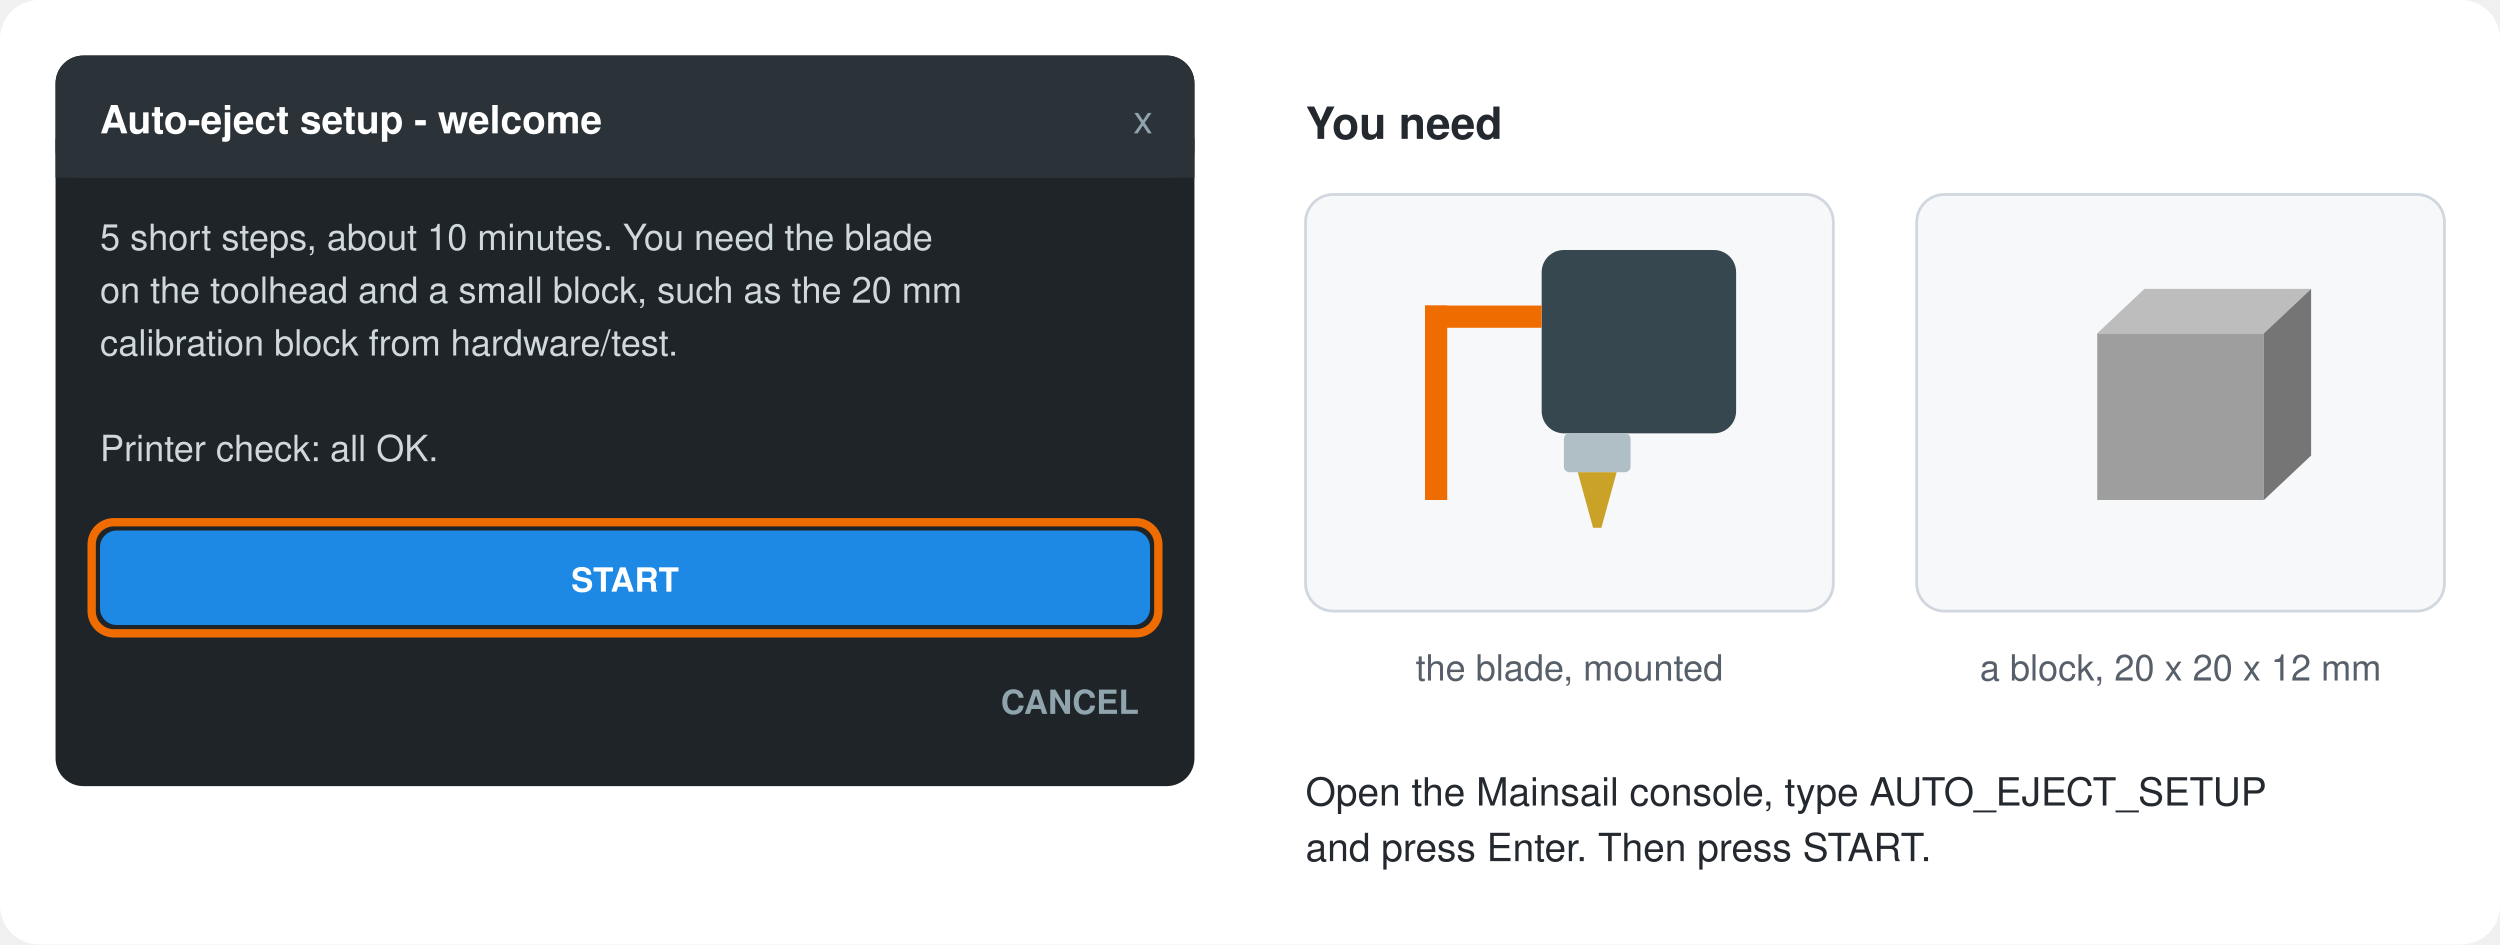
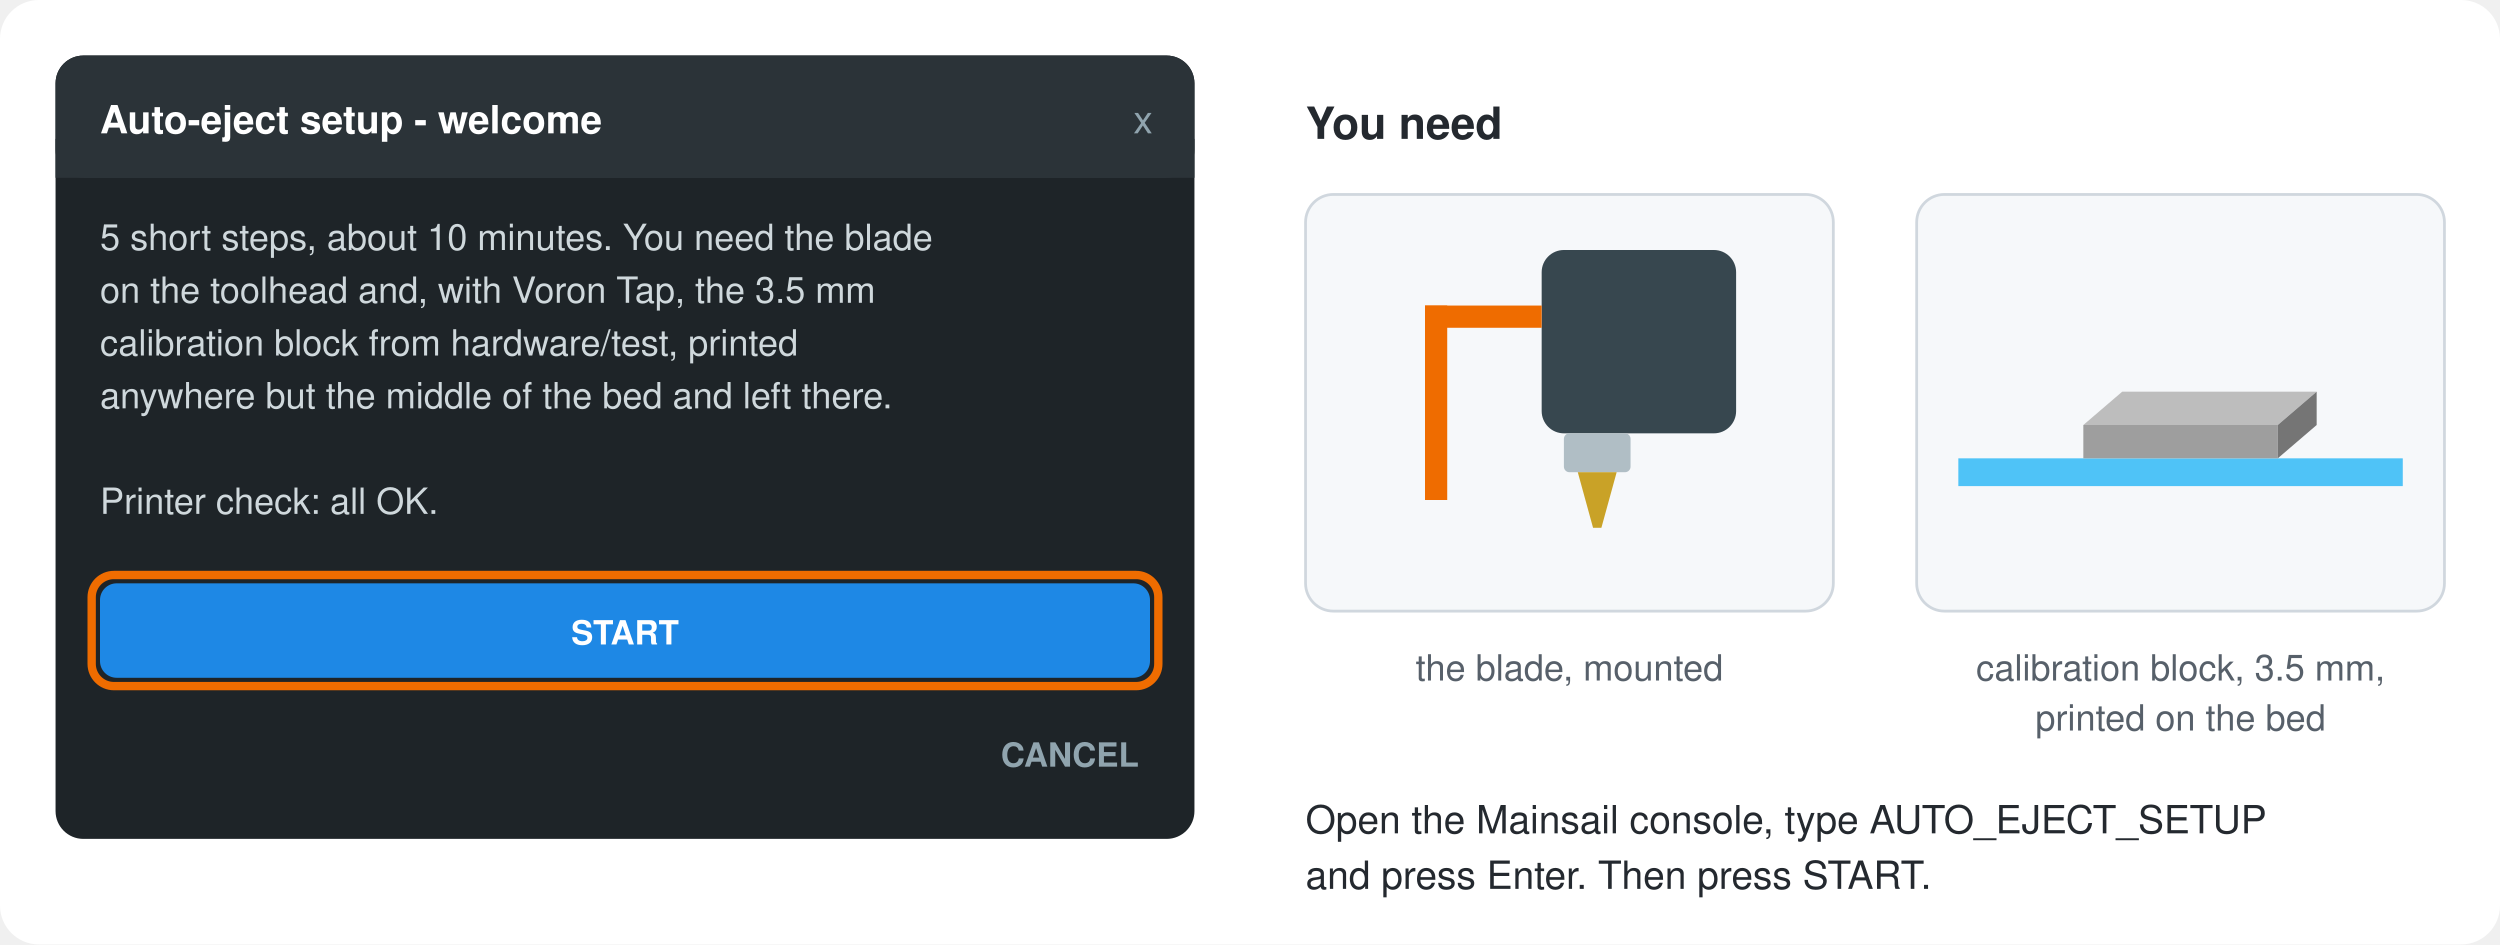
<svg xmlns="http://www.w3.org/2000/svg" viewBox="0 0 900 340" width="900" height="340" font-family="-apple-system, 'Segoe UI', Helvetica, Arial, sans-serif">
  <defs>
    <marker id="ab" viewBox="0 0 10 10" refX="9" refY="5" markerWidth="7" markerHeight="7" orient="auto-start-reverse">
      <path d="M0,0 L10,5 L0,10 z" fill="#1565c0" />
    </marker>
    <marker id="ao" viewBox="0 0 10 10" refX="9" refY="5" markerWidth="7" markerHeight="7" orient="auto-start-reverse">
      <path d="M0,0 L10,5 L0,10 z" fill="#ef6c00" />
    </marker>
    <marker id="ag" viewBox="0 0 10 10" refX="9" refY="5" markerWidth="7" markerHeight="7" orient="auto-start-reverse">
      <path d="M0,0 L10,5 L0,10 z" fill="#2e7d32" />
    </marker>
    <g id="head">
      <rect x="-20" y="-100" width="70" height="66" rx="8" fill="#37474f" />
      <rect x="-62" y="-80" width="42" height="8" fill="#ef6c00" />
      <rect x="-62" y="-80" width="8" height="70" fill="#ef6c00" />
      <rect x="-12" y="-34" width="24" height="14" rx="2" fill="#b0bec5" />
      <polygon points="-7,-20 7,-20 1.5,0 -1.5,0" fill="#c9a227" />
    </g>
  </defs>
  <rect width="900" height="340" rx="14" fill="#ffffff" />
-   <rect x="20" y="20" width="410" height="263" rx="10" fill="#1e2428" />
+   <rect x="20" y="20" width="410" height="282" rx="10" fill="#1e2428" />
  <rect x="20" y="20" width="410" height="44" rx="10" fill="#2b3338" />
  <rect x="20" y="50" width="410" height="14" fill="#2b3338" />
  <text x="36" y="48" font-size="14" fill="#ffffff" font-weight="600" text-anchor="start">Auto-eject setup - welcome</text>
  <text x="408" y="48" font-size="14" fill="#90a4ae" font-weight="normal" text-anchor="start">x</text>
  <text x="36" y="90" font-size="13" fill="#cfd8dc" font-weight="normal" text-anchor="start">5 short steps, about 10 minutes. You need the blade</text>
-   <text x="36" y="109" font-size="13" fill="#cfd8dc" font-weight="normal" text-anchor="start">on the toolhead and a small block, such as the 20 mm</text>
-   <text x="36" y="128" font-size="13" fill="#cfd8dc" font-weight="normal" text-anchor="start">calibration block from hardware/test.</text>
-   <text x="36" y="147" font-size="13" fill="#cfd8dc" font-weight="normal" text-anchor="start" />
-   <text x="36" y="166" font-size="13" fill="#cfd8dc" font-weight="normal" text-anchor="start">Printer check: all OK.</text>
-   <rect x="36" y="191" width="378" height="34" rx="6" fill="#1e88e5" />
-   <rect x="33" y="188" width="384" height="40" rx="8" fill="none" stroke="#ef6c00" stroke-width="3" />
-   <text x="225.0" y="213" font-size="12" fill="#ffffff" font-weight="600" text-anchor="middle">START</text>
-   <text x="410" y="257" font-size="12" fill="#90a4ae" font-weight="600" text-anchor="end">CANCEL</text>
+   <text x="36" y="109" font-size="13" fill="#cfd8dc" font-weight="normal" text-anchor="start">on the toolhead and, with Voron Tap, the 3.5 mm</text>
+   <text x="36" y="128" font-size="13" fill="#cfd8dc" font-weight="normal" text-anchor="start">calibration block from hardware/test, printed</text>
+   <text x="36" y="147" font-size="13" fill="#cfd8dc" font-weight="normal" text-anchor="start">anywhere but the middle of the bed and left there.</text>
+   <text x="36" y="166" font-size="13" fill="#cfd8dc" font-weight="normal" text-anchor="start" />
+   <text x="36" y="185" font-size="13" fill="#cfd8dc" font-weight="normal" text-anchor="start">Printer check: all OK.</text>
+   <rect x="36" y="210" width="378" height="34" rx="6" fill="#1e88e5" />
+   <rect x="33" y="207" width="384" height="40" rx="8" fill="none" stroke="#ef6c00" stroke-width="3" />
+   <text x="225.0" y="232" font-size="12" fill="#ffffff" font-weight="600" text-anchor="middle">START</text>
+   <text x="410" y="276" font-size="12" fill="#90a4ae" font-weight="600" text-anchor="end">CANCEL</text>
  <text x="470" y="50" font-size="16" fill="#24292f" font-weight="700" text-anchor="start">You need</text>
  <rect x="470" y="70" width="190" height="150" rx="10" fill="#f6f8fa" stroke="#d0d7de" />
  <use href="#head" transform="translate(575,190)" />
  <text x="565" y="245" font-size="13" fill="#57606a" font-weight="normal" text-anchor="middle">the blade, mounted</text>
  <rect x="690" y="70" width="190" height="150" rx="10" fill="#f6f8fa" stroke="#d0d7de" />
-   <rect x="755" y="120" width="60" height="60" fill="#9e9e9e" />
-   <polygon points="755,120 772,104 832,104 815,120" fill="#bdbdbd" />
-   <polygon points="815,120 832,104 832,164 815,180" fill="#757575" />
-   <text x="785" y="245" font-size="13" fill="#57606a" font-weight="normal" text-anchor="middle">a block, 20 x 20 x 12 mm</text>
-   <text x="470" y="290" font-size="14" fill="#24292f" font-weight="normal" text-anchor="start">Open the Mainsail console, type AUTO_EJECT_SETUP</text>
-   <text x="470" y="310" font-size="14" fill="#24292f" font-weight="normal" text-anchor="start">and press Enter. Then press START.</text>
+   <rect x="705" y="165" width="160" height="10" fill="#4fc3f7" />
+   <rect x="750" y="153" width="70" height="12" fill="#9e9e9e" />
+   <polygon points="750,153 764,141 834,141 820,153" fill="#bdbdbd" />
+   <polygon points="820,153 834,141 834,153 820,165" fill="#757575" />
+   <text x="785" y="245" font-size="13" fill="#57606a" font-weight="normal" text-anchor="middle">calibration block, 3.5 mm,</text>
+   <text x="785" y="263" font-size="13" fill="#57606a" font-weight="normal" text-anchor="middle">printed on the bed</text>
+   <text x="470" y="300" font-size="14" fill="#24292f" font-weight="normal" text-anchor="start">Open the Mainsail console, type AUTO_EJECT_SETUP</text>
+   <text x="470" y="320" font-size="14" fill="#24292f" font-weight="normal" text-anchor="start">and press Enter. Then press START.</text>
</svg>
